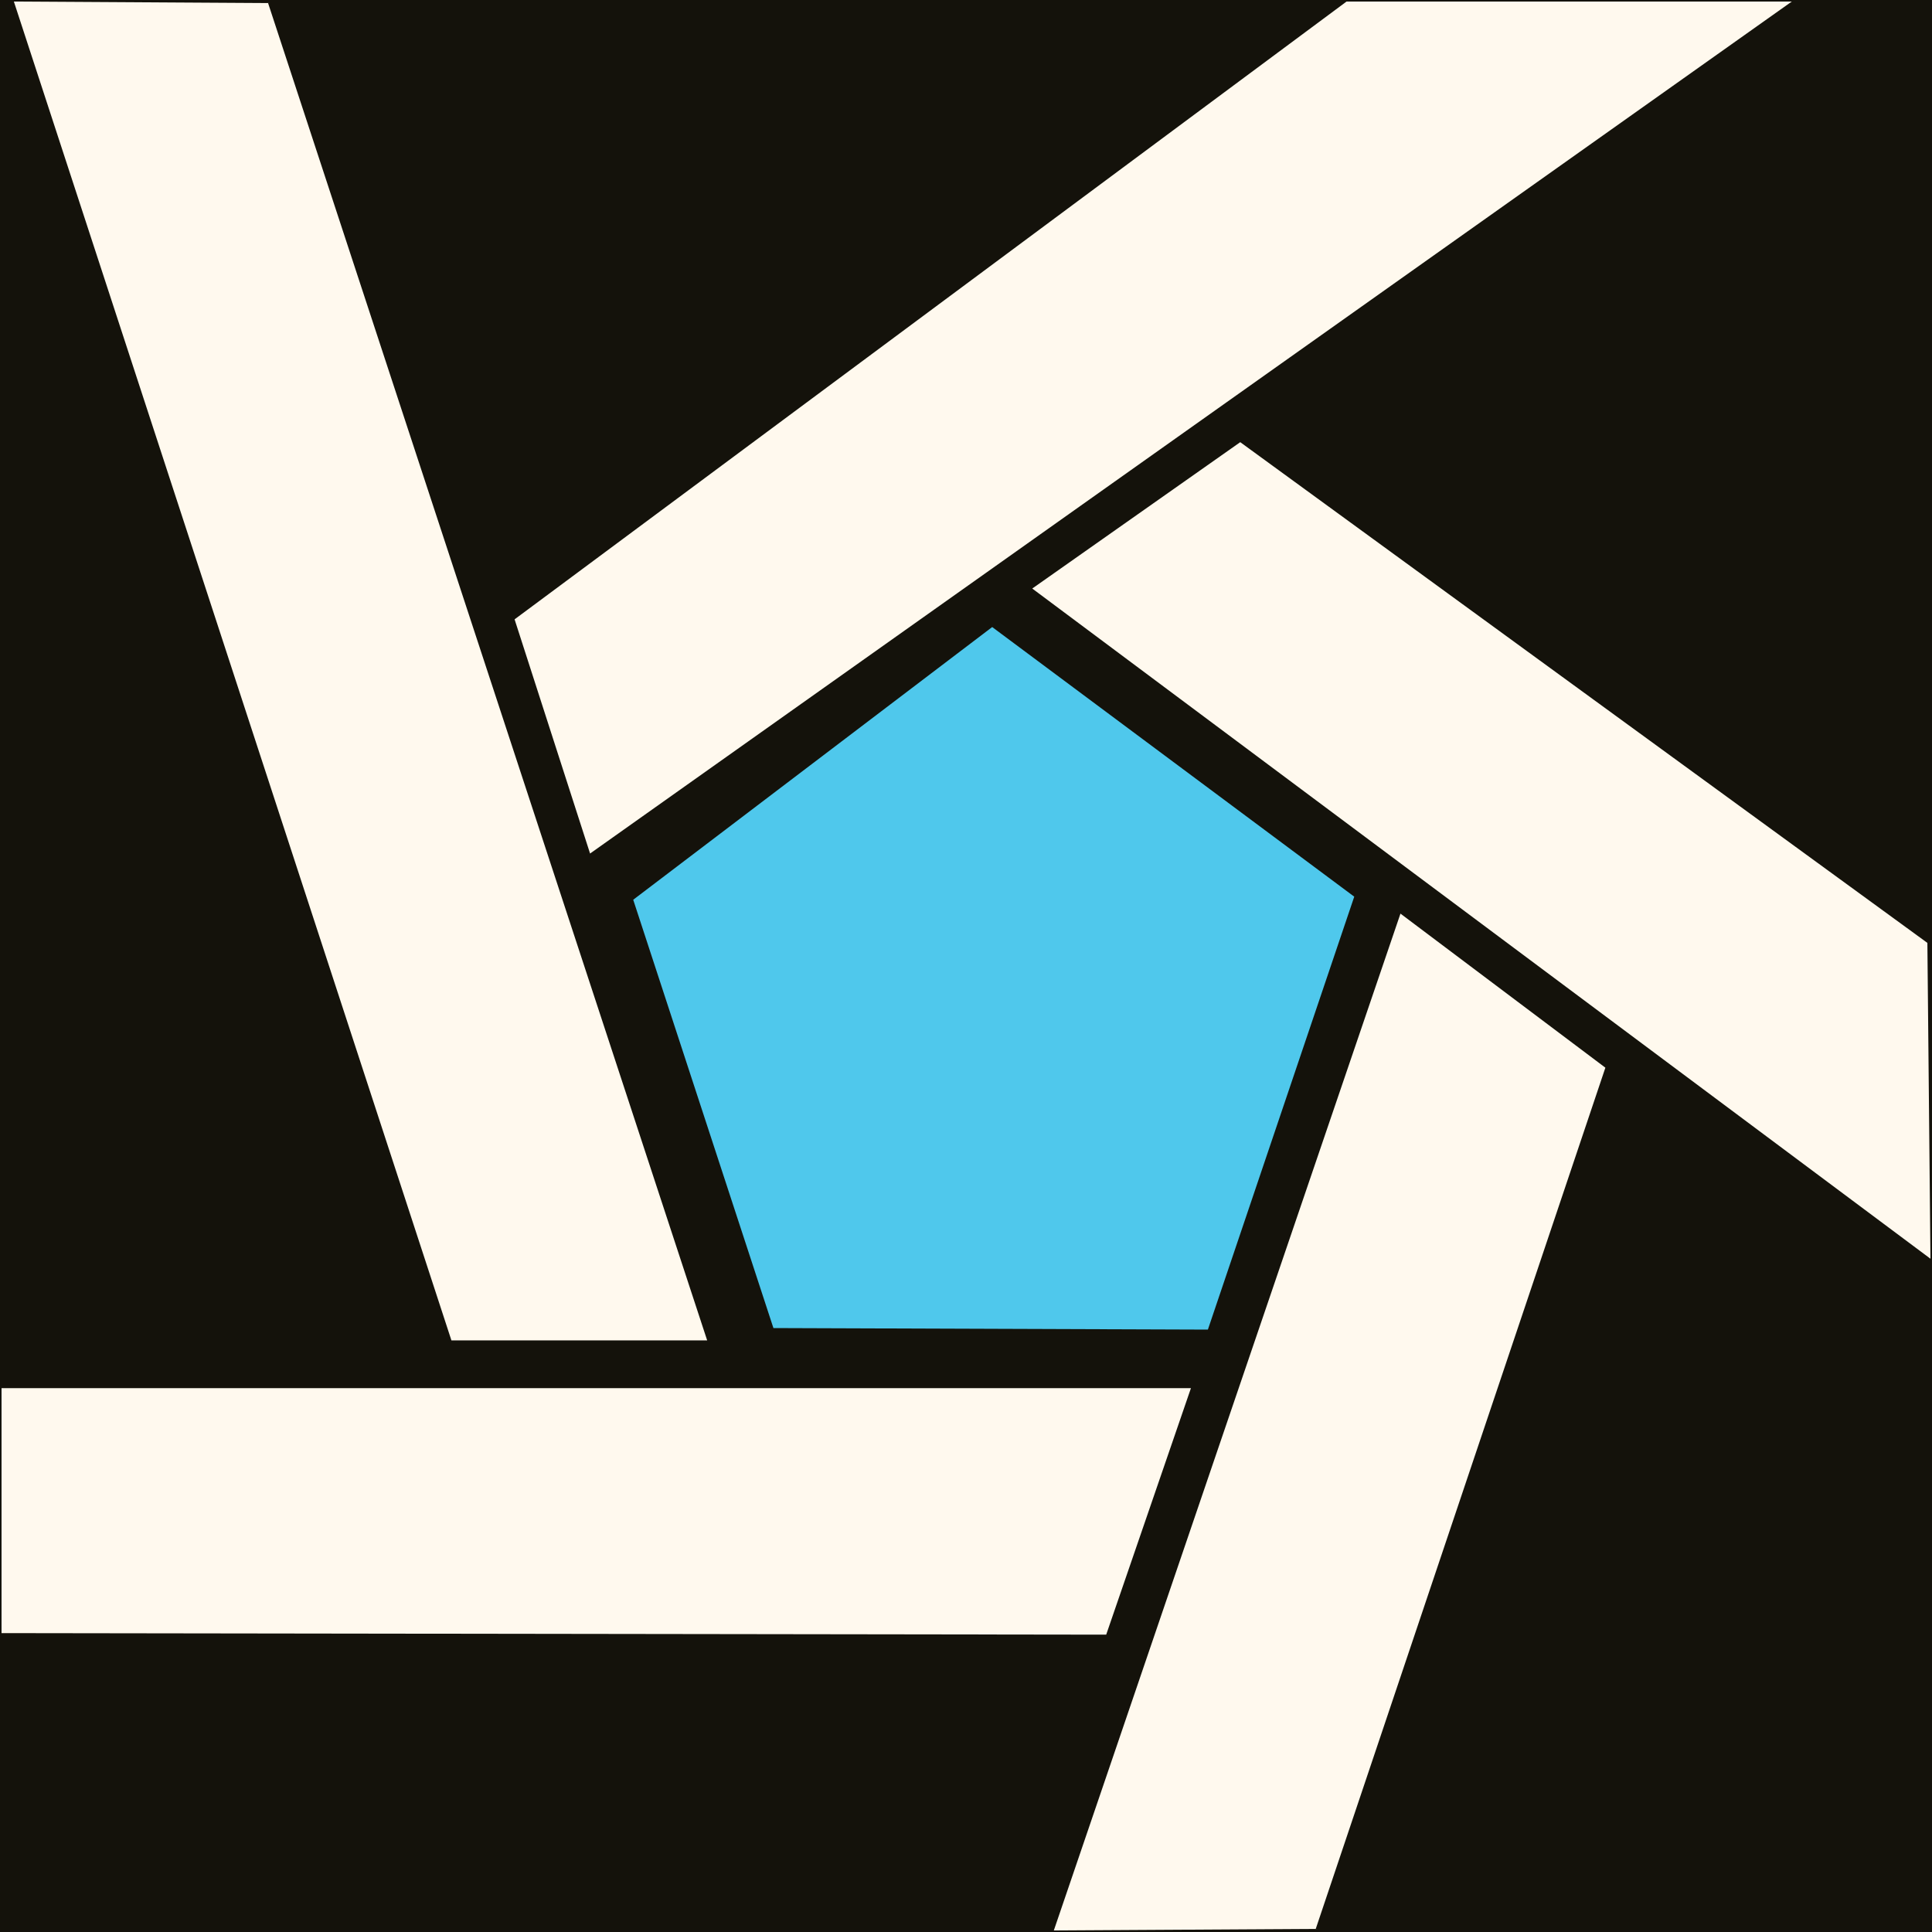
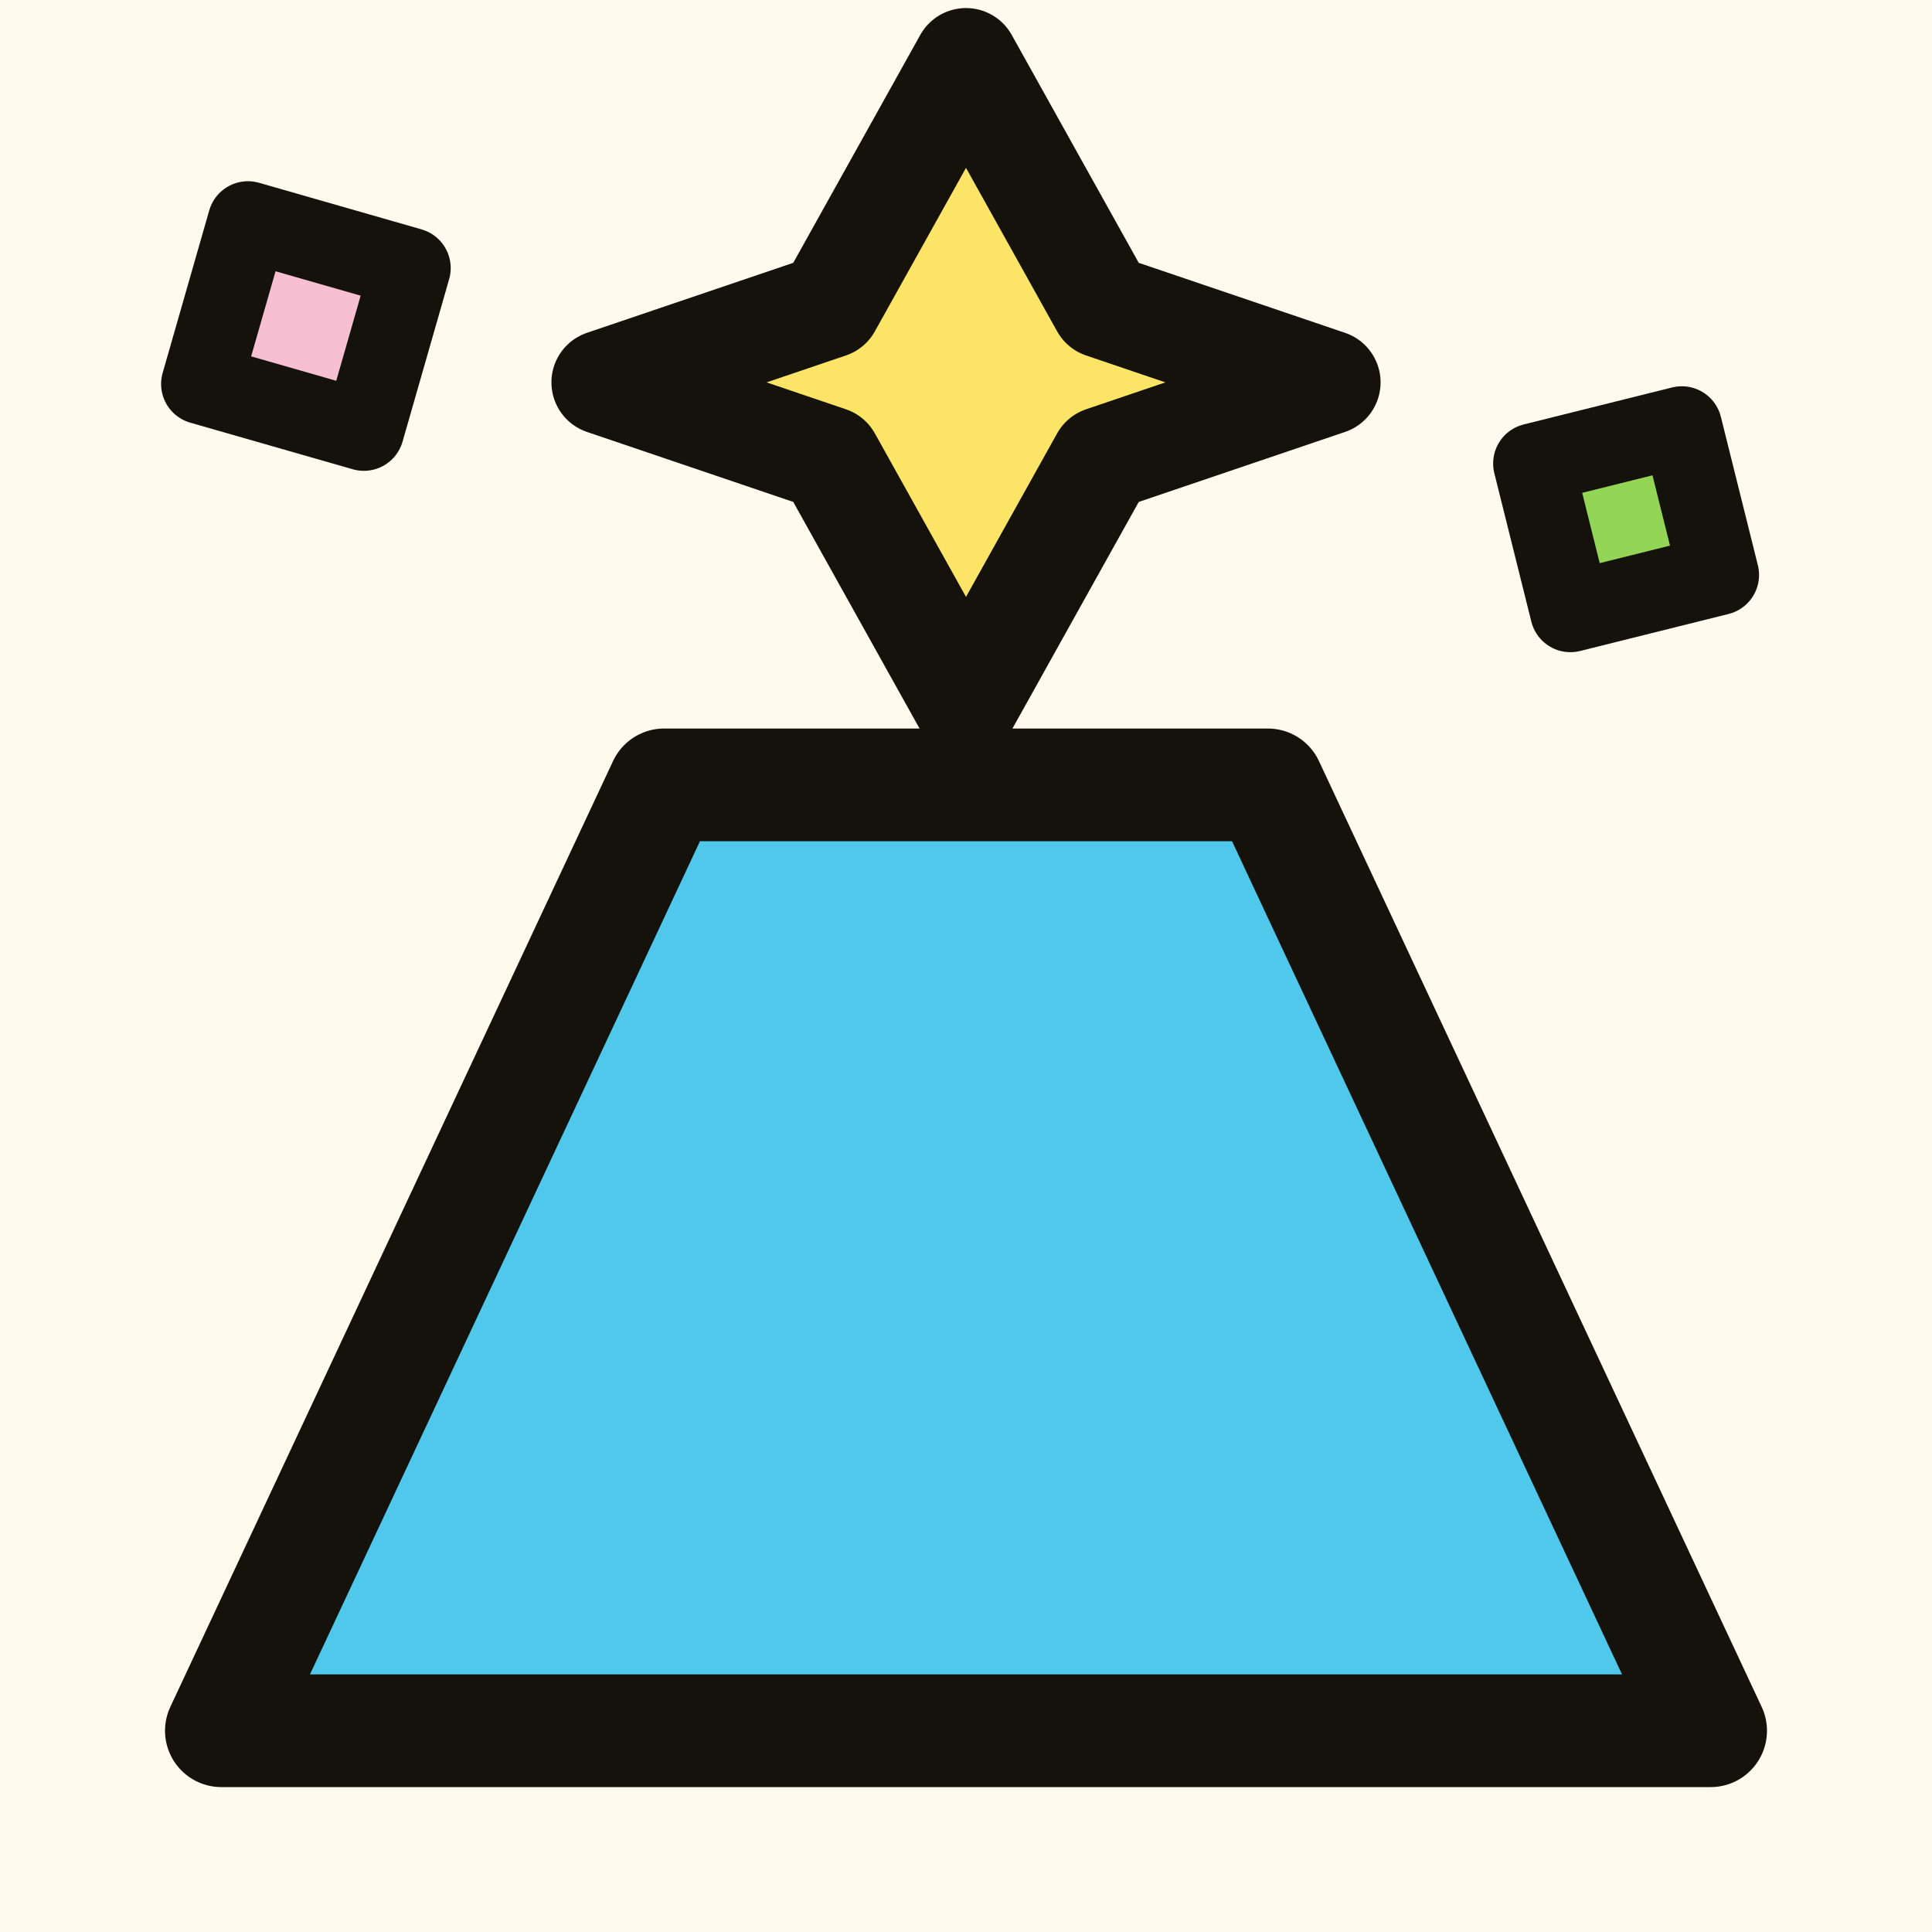
- <svg xmlns="http://www.w3.org/2000/svg" viewBox="0 0 1254 1254" role="img" aria-labelledby="title desc">
-   <rect width="1254" height="1254" fill="#14120B" />
-   <g fill="#FFF9EE">
-     <polygon points="9,1 174,2 459,870 293,870" />
-     <polygon points="874,1 1163,1 383,554 334,402" />
-     <polygon points="805,287 1251,612 1253,817 670,382" />
-     <polygon points="909,593 1042,693 854,1252 684,1253" />
-     <polygon points="1,901 773,901 718,1061 1,1060" />
-   </g>
-   <polygon fill="#4FC8EC" points="644,407 879,582 784,863 502,862 411,584" />
+ <svg xmlns="http://www.w3.org/2000/svg" viewBox="0 0 48 48" role="img" aria-labelledby="title">
+   <rect width="48" height="48" fill="#FFF9EE" />
+   <rect x="5.5" y="6" width="4.2" height="4.2" fill="#F7BFD2" stroke="#14120B" stroke-width="2" stroke-linejoin="round" transform="rotate(16 7.6 8.1)" />
+   <rect x="38.5" y="11" width="3.8" height="3.8" fill="#93D655" stroke="#14120B" stroke-width="2" stroke-linejoin="round" transform="rotate(-14 40.4 12.9)" />
+   <polygon points="24,1.5 27.4,7.6 33,9.5 27.4,11.4 24,17.5 20.6,11.4 15,9.5 20.6,7.6" fill="#FCE566" stroke="#14120B" stroke-width="2.6" stroke-linejoin="round" />
+   <polygon points="5.5,43 16.5,19.5 31.5,19.5 42.5,43" fill="#4FC8EC" stroke="#14120B" stroke-width="2.8" stroke-linejoin="round" />
</svg>
